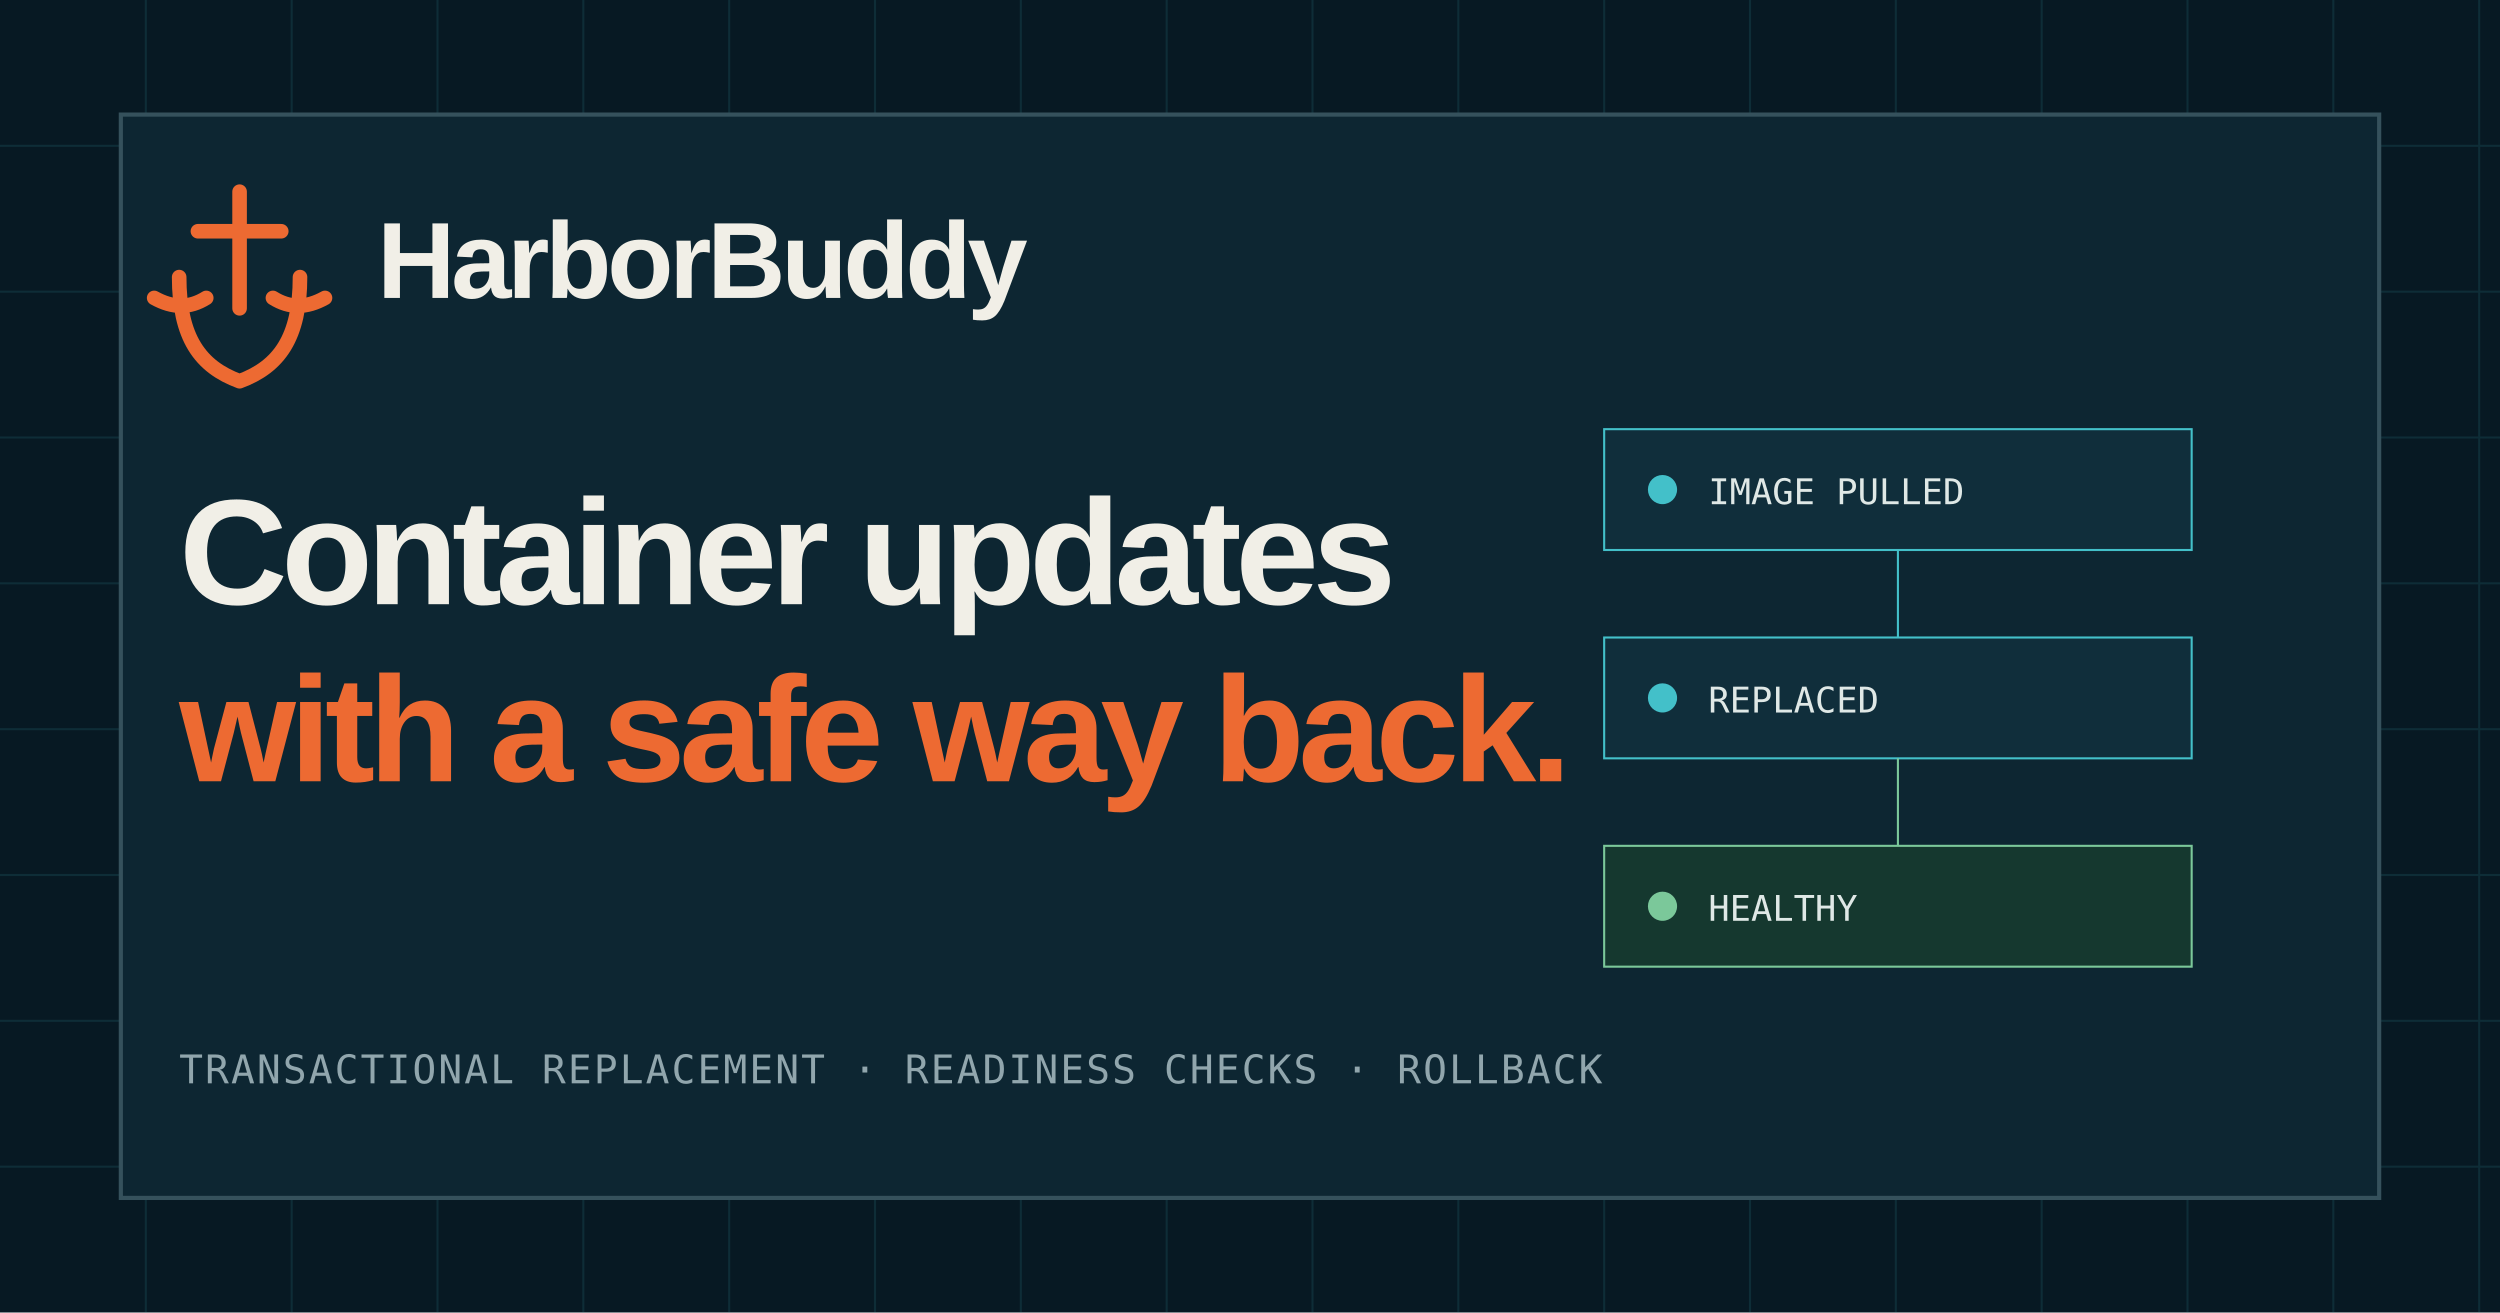
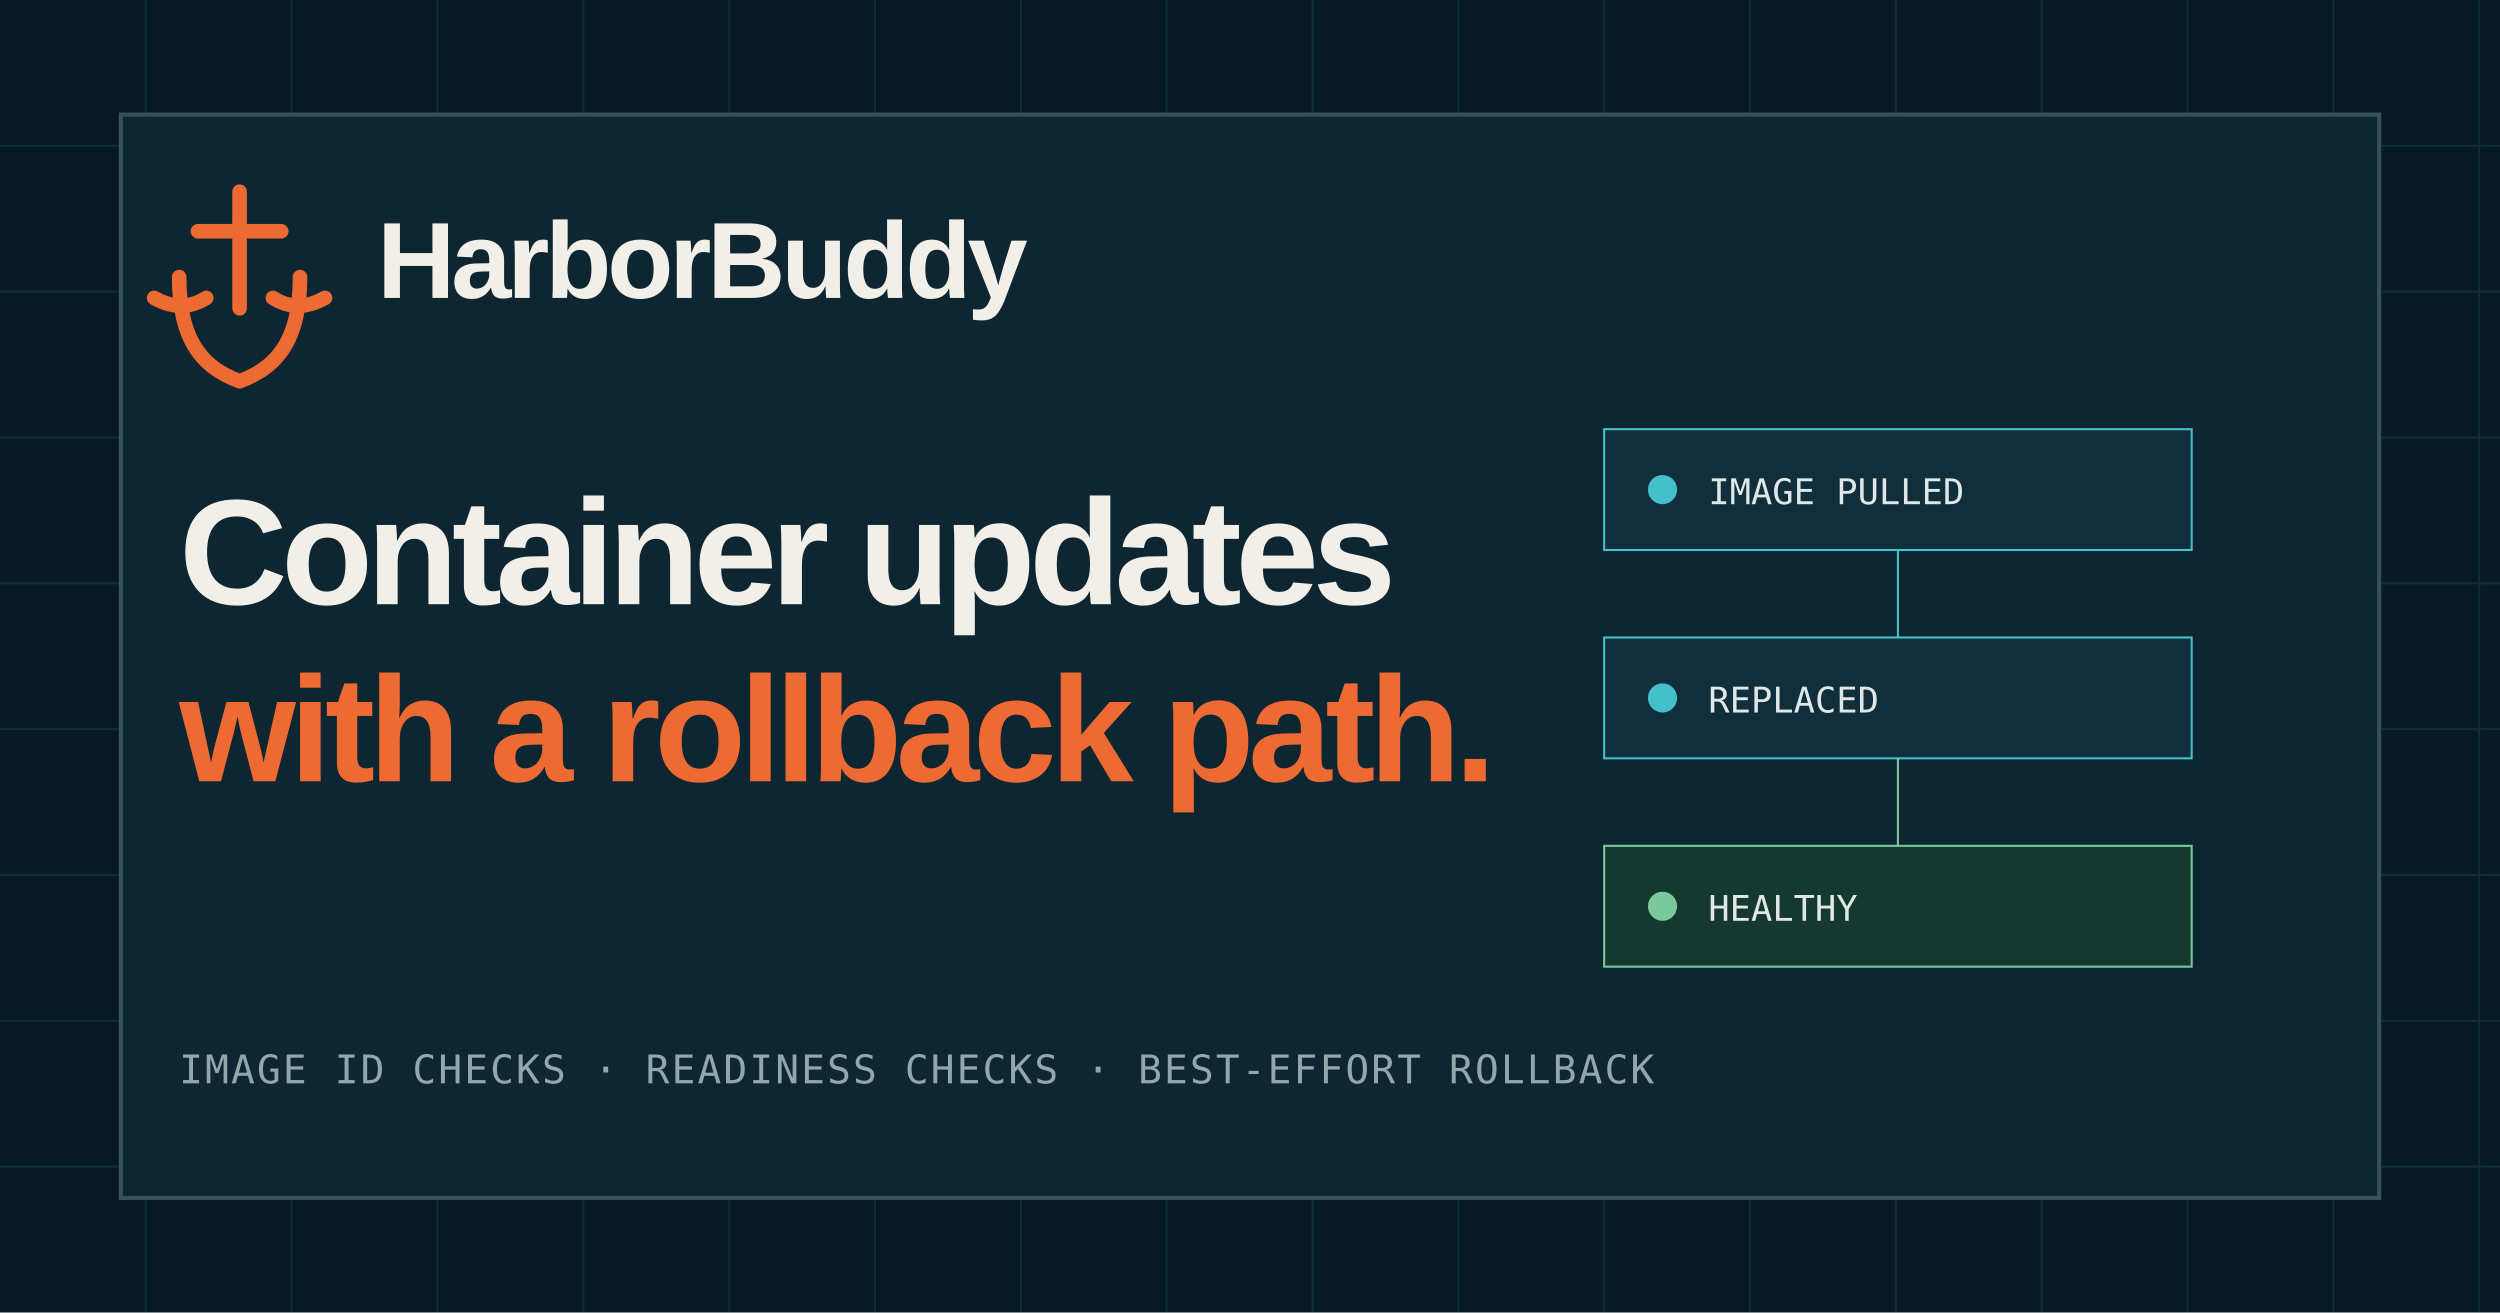
<svg xmlns="http://www.w3.org/2000/svg" width="1200" height="630" viewBox="0 0 1200 630">
  <rect width="1200" height="630" fill="#071923" />
  <g opacity=".12" stroke="#43c0c9">
    <path d="M0 70h1200M0 140h1200M0 210h1200M0 280h1200M0 350h1200M0 420h1200M0 490h1200M0 560h1200" />
    <path d="M70 0v630M140 0v630M210 0v630M280 0v630M350 0v630M420 0v630M490 0v630M560 0v630M630 0v630M700 0v630M770 0v630M840 0v630M910 0v630M980 0v630M1050 0v630M1120 0v630M1190 0v630" />
  </g>
  <rect x="58" y="55" width="1084" height="520" fill="#0d2632" stroke="#35515c" stroke-width="2" />
  <g fill="none" stroke="#ed6a32" stroke-linecap="round" stroke-linejoin="round" stroke-width="7">
    <path d="M115 92v56M95 111h40M86 133c0 29 10 43 29 50 19-7 29-21 29-50M74 143c9 5 17 5 25 0M131 143c8 5 16 5 25 0" />
  </g>
  <text x="181" y="143" fill="#f1efe7" font-family="Arial, Helvetica, sans-serif" font-size="52" font-weight="800" letter-spacing="-2">HarborBuddy</text>
  <text x="86" y="290" fill="#f1efe7" font-family="Arial, Helvetica, sans-serif" font-size="72" font-weight="800" letter-spacing="-3">Container updates</text>
-   <text x="86" y="375" fill="#ed6a32" font-family="Arial, Helvetica, sans-serif" font-size="72" font-weight="800" letter-spacing="-3">with a safe way back.</text>
+   <text x="86" y="375" fill="#ed6a32" font-family="Arial, Helvetica, sans-serif" font-size="72" font-weight="800" letter-spacing="-3">with a rollback path.</text>
  <g transform="translate(770 206)">
    <rect width="282" height="58" fill="#102e3b" stroke="#43c0c9" />
    <circle cx="28" cy="29" r="7" fill="#43c0c9" />
    <text x="50" y="36" fill="#dfe8e6" font-family="Menlo, monospace" font-size="17">IMAGE PULLED</text>
    <path d="M141 58v42" stroke="#43c0c9" />
    <rect y="100" width="282" height="58" fill="#102e3b" stroke="#43c0c9" />
    <circle cx="28" cy="129" r="7" fill="#43c0c9" />
    <text x="50" y="136" fill="#dfe8e6" font-family="Menlo, monospace" font-size="17">REPLACED</text>
    <path d="M141 158v42" stroke="#7bc89a" />
    <rect y="200" width="282" height="58" fill="#15382f" stroke="#7bc89a" />
    <circle cx="28" cy="229" r="7" fill="#7bc89a" />
    <text x="50" y="236" fill="#dfe8e6" font-family="Menlo, monospace" font-size="17">HEALTHY</text>
  </g>
-   <text x="86" y="520" fill="#91a6ad" font-family="Menlo, monospace" font-size="19" letter-spacing="1">TRANSACTIONAL REPLACEMENT · READINESS CHECKS · ROLLBACK</text>
+   <text x="86" y="520" fill="#91a6ad" font-family="Menlo, monospace" font-size="19" letter-spacing="1">IMAGE ID CHECKS · READINESS CHECKS · BEST-EFFORT ROLLBACK</text>
</svg>
